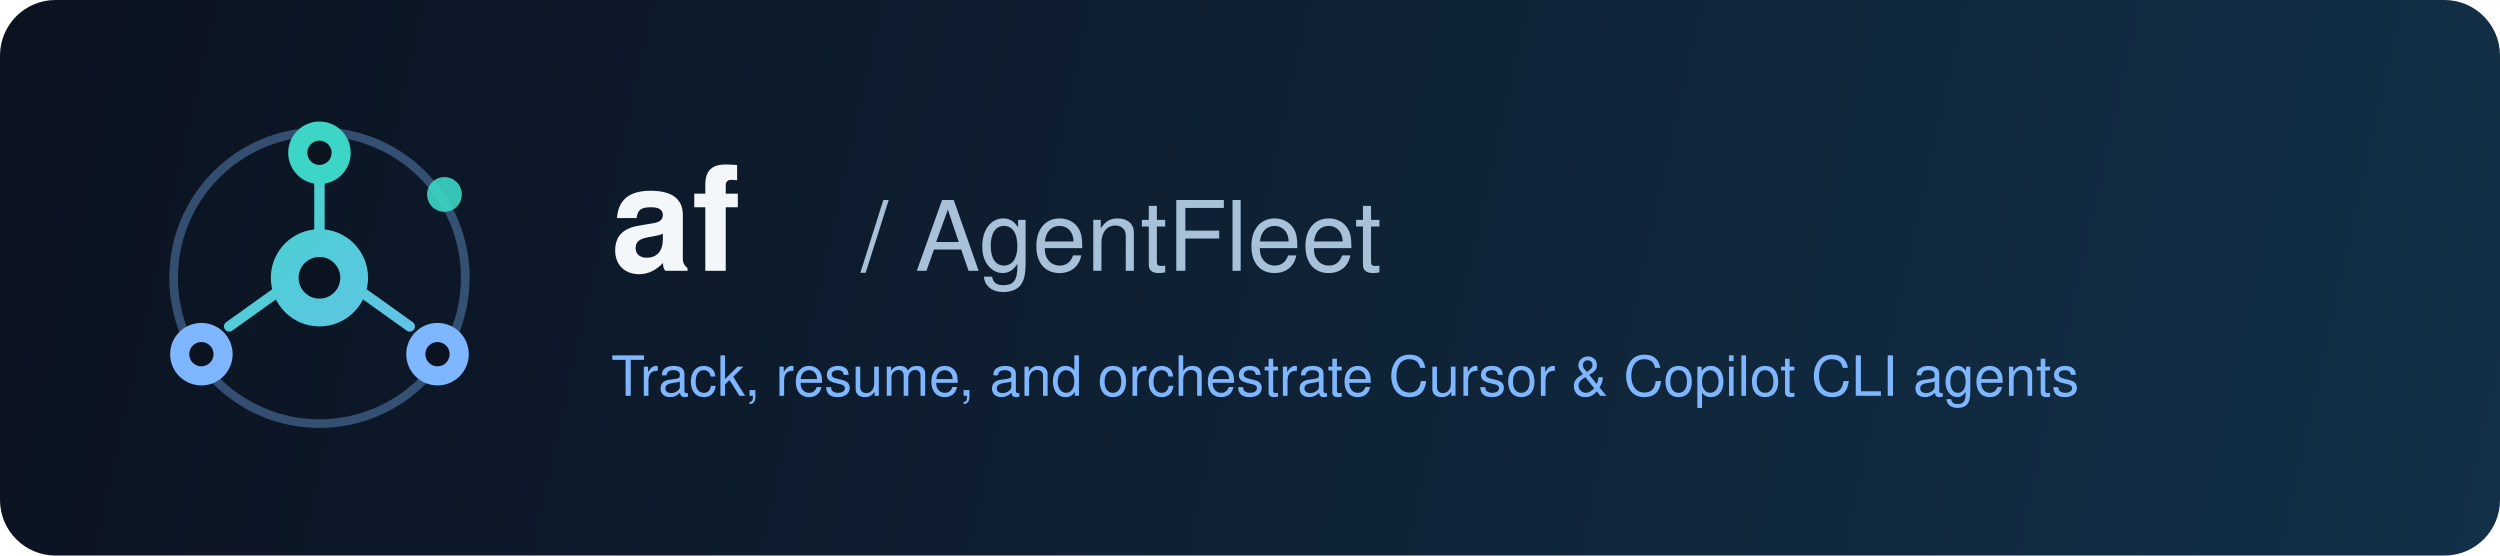
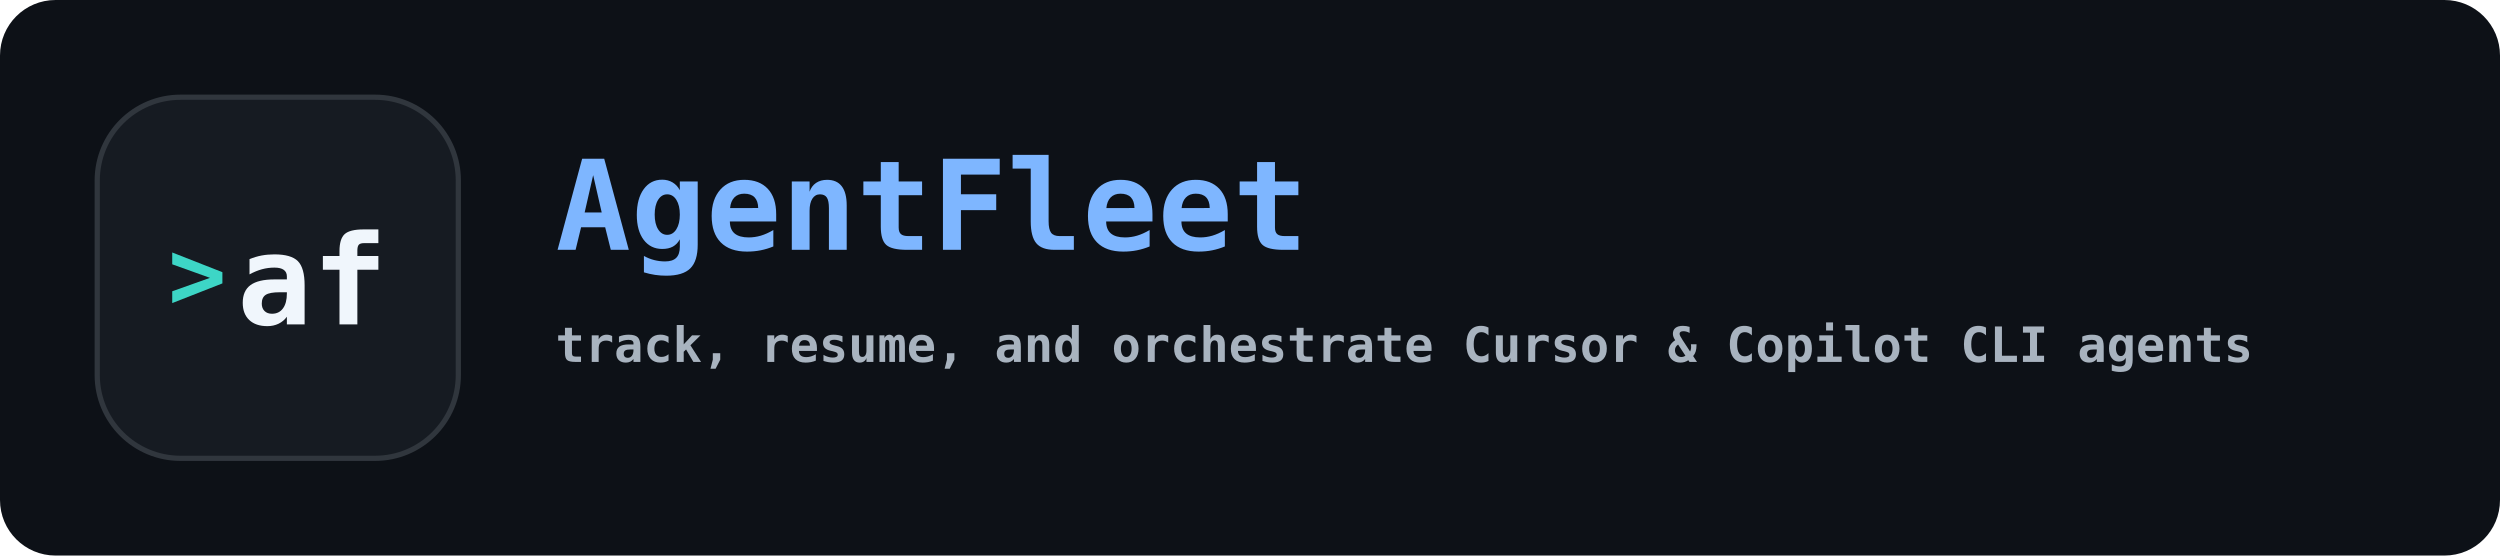
- <svg xmlns="http://www.w3.org/2000/svg" viewBox="0 0 720 160" role="img" aria-label="af AgentFleet — track, resume, and orchestrate CLI agents">
-   <defs>
-     <linearGradient id="bn-bg" x1="0" y1="0" x2="720" y2="160" gradientUnits="userSpaceOnUse">
-       <stop offset="0%" stop-color="#0B1220" />
-       <stop offset="100%" stop-color="#123048" />
-     </linearGradient>
-     <linearGradient id="bn-mark" x1="28" y1="30" x2="120" y2="130" gradientUnits="userSpaceOnUse">
-       <stop offset="0%" stop-color="#3DD6C6" />
-       <stop offset="100%" stop-color="#7EB6FF" />
-     </linearGradient>
-   </defs>
-   <rect width="720" height="160" rx="16" fill="url(#bn-bg)" />
-   <g transform="translate(28,16)">
-     <circle cx="64" cy="64" r="42" fill="none" stroke="#7EB6FF" stroke-width="2.5" opacity="0.35" />
-     <g stroke="url(#bn-mark)" stroke-width="3" stroke-linecap="round" fill="none">
-       <path d="M64 34 L64 52" />
-       <path d="M38 78 L52 68" />
-       <path d="M90 78 L76 68" />
-     </g>
-     <circle cx="64" cy="64" r="14" fill="url(#bn-mark)" />
-     <circle cx="64" cy="64" r="6" fill="#0B1220" />
-     <circle cx="64" cy="28" r="9" fill="#3DD6C6" />
-     <circle cx="64" cy="28" r="3.5" fill="#0B1220" />
-     <circle cx="30" cy="86" r="9" fill="#7EB6FF" />
-     <circle cx="30" cy="86" r="3.5" fill="#0B1220" />
-     <circle cx="98" cy="86" r="9" fill="#7EB6FF" />
-     <circle cx="98" cy="86" r="3.5" fill="#0B1220" />
-     <circle cx="100" cy="40" r="5" fill="#3DD6C6" opacity="0.9" />
-   </g>
-   <text x="176" y="78" font-family="ui-sans-serif, system-ui, -apple-system, Segoe UI, Helvetica, Arial, sans-serif" font-size="42" font-weight="700" fill="#F4F7FA">af</text>
-   <text x="248" y="78" font-family="ui-sans-serif, system-ui, -apple-system, Segoe UI, Helvetica, Arial, sans-serif" font-size="28" font-weight="500" fill="#A8C0D8">/ AgentFleet</text>
-   <text x="176" y="114" font-family="ui-sans-serif, system-ui, -apple-system, Segoe UI, Helvetica, Arial, sans-serif" font-size="16" fill="#7EB6FF">Track, resume, and orchestrate Cursor &amp; Copilot CLI agents</text>
+ <svg xmlns="http://www.w3.org/2000/svg" viewBox="0 0 720 160" width="720" height="160" role="img" aria-label="af AgentFleet — track, resume, and orchestrate Cursor &amp; Copilot CLI agents">
+   <rect width="720" height="160" rx="16" fill="#0D1117" />
+   <rect x="28" y="28" width="104" height="104" rx="24" fill="#161B22" stroke="#30363D" stroke-width="1.5" />
+   <path d="M49.60 76.12L49.60 72.71L64.05 78.39L64.05 81.62L49.60 87.29L49.60 83.89L60.47 80.02Z" fill="#3DD6C6" />
+   <path d="M80.56 84.17Q77.68 84.17 76.53 84.91Q75.39 85.65 75.39 87.44Q75.39 88.78 76.18 89.57Q76.97 90.36 78.33 90.36Q80.37 90.36 81.49 88.82Q82.62 87.29 82.62 84.53L82.62 84.17ZM87.73 82.19L87.73 93.42L82.62 93.42L82.62 91.22Q81.68 92.52 80.23 93.23Q78.77 93.93 77.01 93.93Q73.65 93.93 71.78 92.16Q69.91 90.38 69.91 87.20Q69.91 83.75 72.14 82.11Q74.37 80.47 79.05 80.47L82.62 80.47L82.62 79.60Q82.62 78.36 81.71 77.71Q80.81 77.07 79.05 77.07Q77.20 77.07 75.47 77.54Q73.74 78.00 71.86 79.02L71.86 74.63Q73.56 73.93 75.32 73.59Q77.08 73.26 79.05 73.26Q83.85 73.26 85.79 75.21Q87.73 77.16 87.73 82.19ZM102.92 72.01L102.92 73.73L108.97 73.73L108.97 77.69L102.92 77.69L102.92 93.42L97.77 93.42L97.77 77.69L92.99 77.69L92.99 73.73L97.77 73.73L97.77 72.36Q97.77 68.81 99.25 67.44Q100.72 66.07 104.73 66.07L108.97 66.07L108.97 70.02L104.94 70.02Q103.78 70.02 103.37 70.45Q102.95 70.87 102.92 72.01Z" fill="#F0F6FC" />
+   <path d="M170.83 50.45L168.38 61.19L173.29 61.19ZM167.66 45.71L174.01 45.71L181.09 71.95L175.91 71.95L174.29 65.46L167.35 65.46L165.77 71.95L160.58 71.95ZM195.79 61.79Q195.79 59.15 194.79 57.56Q193.79 55.97 192.15 55.97Q190.53 55.97 189.54 57.55Q188.55 59.13 188.55 61.79Q188.55 64.46 189.54 66.04Q190.53 67.63 192.15 67.63Q193.79 67.63 194.79 66.03Q195.79 64.44 195.79 61.79ZM200.94 70.47Q200.94 75.20 198.80 77.30Q196.67 79.40 191.87 79.40Q190.25 79.40 188.67 79.17Q187.09 78.93 185.45 78.44L185.45 73.71Q186.91 74.52 188.42 74.90Q189.94 75.29 191.54 75.29Q193.71 75.29 194.75 74.26Q195.79 73.23 195.79 71.05L195.79 68.93Q195.03 70.33 193.79 71.02Q192.54 71.70 190.74 71.70Q187.37 71.70 185.38 69.07Q183.40 66.43 183.40 61.91Q183.40 57.24 185.38 54.49Q187.37 51.75 190.71 51.75Q192.40 51.75 193.71 52.54Q195.03 53.33 195.79 54.78L195.79 52.26L200.94 52.26ZM222.72 70.98Q220.93 71.72 219.06 72.09Q217.20 72.46 215.13 72.46Q210.19 72.46 207.58 69.81Q204.96 67.17 204.96 62.19Q204.96 57.38 207.48 54.58Q209.99 51.79 214.33 51.79Q218.71 51.79 221.13 54.38Q223.54 56.97 223.54 61.68L223.54 63.78L210.20 63.78Q210.22 66.10 211.57 67.24Q212.93 68.38 215.62 68.38Q217.39 68.38 219.12 67.87Q220.84 67.36 222.72 66.25ZM218.36 59.91Q218.32 57.87 217.31 56.82Q216.30 55.78 214.33 55.78Q212.56 55.78 211.50 56.86Q210.45 57.94 210.26 59.93ZM243.85 59.17L243.85 71.95L238.73 71.95L238.73 59.96Q238.73 57.82 238.13 56.89Q237.52 55.97 236.15 55.97Q234.76 55.97 233.96 57.22Q233.16 58.47 233.16 60.68L233.16 71.95L228.04 71.95L228.04 52.26L233.16 52.26L233.16 55.21Q233.71 53.58 235.02 52.68Q236.34 51.79 238.21 51.79Q241.00 51.79 242.42 53.64Q243.85 55.50 243.85 59.17ZM258.82 46.67L258.82 52.26L265.56 52.26L265.56 56.22L258.82 56.22L258.82 65.53Q258.82 66.85 259.47 67.42Q260.11 67.99 261.60 67.99L265.56 67.99L265.56 71.95L261.23 71.95Q256.80 71.95 255.24 70.53Q253.67 69.12 253.67 65.29L253.67 56.22L248.65 56.22L248.65 52.26L253.67 52.26L253.67 46.67ZM287.92 50.28L276.75 50.28L276.75 55.94L286.91 55.94L286.91 60.51L276.75 60.51L276.75 71.95L271.57 71.95L271.57 45.71L287.92 45.71ZM296.85 63.74L296.85 48.55L291.63 48.55L291.63 44.60L302.00 44.60L302.00 63.74Q302.00 66.06 302.72 67.03Q303.44 67.99 305.16 67.99L309.27 67.99L309.27 71.95L303.72 71.95Q300.04 71.95 298.45 70.05Q296.85 68.15 296.85 63.74ZM331.09 70.98Q329.29 71.72 327.43 72.09Q325.57 72.46 323.49 72.46Q318.55 72.46 315.94 69.81Q313.33 67.17 313.33 62.19Q313.33 57.38 315.85 54.58Q318.36 51.79 322.70 51.79Q327.08 51.79 329.50 54.38Q331.91 56.97 331.91 61.68L331.91 63.78L318.57 63.78Q318.59 66.10 319.94 67.24Q321.30 68.38 323.99 68.38Q325.76 68.38 327.48 67.87Q329.21 67.36 331.09 66.25ZM326.73 59.91Q326.69 57.87 325.68 56.82Q324.67 55.78 322.70 55.78Q320.93 55.78 319.87 56.86Q318.82 57.94 318.63 59.93ZM352.76 70.98Q350.97 71.72 349.11 72.09Q347.24 72.46 345.17 72.46Q340.23 72.46 337.62 69.81Q335.01 67.17 335.01 62.19Q335.01 57.38 337.52 54.58Q340.04 51.79 344.38 51.79Q348.75 51.79 351.17 54.38Q353.59 56.97 353.59 61.68L353.59 63.78L340.25 63.78Q340.26 66.10 341.62 67.24Q342.97 68.38 345.66 68.38Q347.44 68.38 349.16 67.87Q350.88 67.36 352.76 66.25ZM348.40 59.91Q348.37 57.87 347.36 56.82Q346.35 55.78 344.38 55.78Q342.60 55.78 341.55 56.86Q340.49 57.94 340.30 59.93ZM367.19 46.67L367.19 52.26L373.93 52.26L373.93 56.22L367.19 56.22L367.19 65.53Q367.19 66.85 367.83 67.42Q368.48 67.99 369.97 67.99L373.93 67.99L373.93 71.95L369.60 71.95Q365.17 71.95 363.61 70.53Q362.04 69.12 362.04 65.29L362.04 56.22L357.02 56.22L357.02 52.26L362.04 52.26L362.04 46.67Z" fill="#7EB6FF" />
+   <path d="M164.72 94.40L164.72 96.58L167.33 96.58L167.33 98.12L164.72 98.12L164.72 101.74Q164.72 102.25 164.97 102.47Q165.22 102.70 165.80 102.70L167.33 102.70L167.33 104.23L165.65 104.23Q163.93 104.23 163.32 103.68Q162.71 103.13 162.71 101.64L162.71 98.12L160.76 98.12L160.76 96.58L162.71 96.58L162.71 94.40ZM176.30 98.69Q175.97 98.39 175.53 98.24Q175.09 98.09 174.56 98.09Q173.92 98.09 173.45 98.31Q172.97 98.53 172.71 98.96Q172.55 99.22 172.49 99.59Q172.42 99.96 172.42 100.71L172.42 104.23L170.42 104.23L170.42 96.58L172.42 96.58L172.42 97.77Q172.71 97.11 173.32 96.75Q173.93 96.39 174.75 96.39Q175.16 96.39 175.55 96.49Q175.94 96.59 176.30 96.78ZM181.64 100.64Q180.52 100.64 180.08 100.93Q179.63 101.21 179.63 101.91Q179.63 102.43 179.94 102.74Q180.25 103.05 180.77 103.05Q181.57 103.05 182.00 102.45Q182.44 101.85 182.44 100.78L182.44 100.64ZM184.43 99.87L184.43 104.23L182.44 104.23L182.44 103.38Q182.08 103.89 181.51 104.16Q180.95 104.43 180.26 104.43Q178.96 104.43 178.23 103.74Q177.50 103.05 177.50 101.81Q177.50 100.48 178.37 99.84Q179.24 99.20 181.05 99.20L182.44 99.20L182.44 98.86Q182.44 98.38 182.09 98.13Q181.74 97.88 181.05 97.88Q180.34 97.88 179.66 98.06Q178.99 98.24 178.26 98.64L178.26 96.93Q178.92 96.65 179.61 96.52Q180.29 96.39 181.05 96.39Q182.92 96.39 183.68 97.15Q184.43 97.91 184.43 99.87ZM192.54 103.85Q192.03 104.14 191.45 104.29Q190.87 104.43 190.20 104.43Q188.43 104.43 187.43 103.37Q186.43 102.30 186.43 100.41Q186.43 98.52 187.44 97.45Q188.44 96.38 190.21 96.38Q190.83 96.38 191.40 96.52Q191.97 96.67 192.54 96.97L192.54 98.80Q192.10 98.42 191.58 98.22Q191.06 98.02 190.50 98.02Q189.52 98.02 188.99 98.64Q188.46 99.27 188.46 100.41Q188.46 101.56 188.99 102.18Q189.52 102.79 190.50 102.79Q191.08 102.79 191.58 102.60Q192.09 102.40 192.54 102.01ZM194.90 93.60L196.91 93.60L196.91 99.18L199.31 96.58L201.74 96.58L198.84 99.44L201.90 104.23L199.69 104.23L197.59 100.65L196.91 101.31L196.91 104.23L194.90 104.23ZM205.29 101.73L207.43 101.73L207.43 103.58L206.09 106.20L204.62 106.20L205.29 103.58ZM226.87 98.69Q226.54 98.39 226.10 98.24Q225.66 98.09 225.13 98.09Q224.50 98.09 224.02 98.31Q223.55 98.53 223.29 98.96Q223.12 99.22 223.06 99.59Q222.99 99.96 222.99 100.71L222.99 104.23L220.99 104.23L220.99 96.58L222.99 96.58L222.99 97.77Q223.29 97.11 223.90 96.75Q224.50 96.39 225.32 96.39Q225.73 96.39 226.12 96.49Q226.51 96.59 226.87 96.78ZM234.96 103.86Q234.27 104.15 233.54 104.29Q232.82 104.43 232.01 104.43Q230.09 104.43 229.07 103.40Q228.06 102.38 228.06 100.44Q228.06 98.57 229.04 97.48Q230.01 96.39 231.70 96.39Q233.40 96.39 234.34 97.40Q235.28 98.41 235.28 100.24L235.28 101.06L230.10 101.06Q230.10 101.96 230.63 102.40Q231.16 102.85 232.20 102.85Q232.89 102.85 233.56 102.65Q234.23 102.45 234.96 102.02ZM233.27 99.55Q233.25 98.76 232.86 98.35Q232.47 97.95 231.70 97.95Q231.01 97.95 230.60 98.37Q230.19 98.79 230.12 99.56ZM242.63 96.82L242.63 98.57Q242.08 98.21 241.48 98.03Q240.88 97.85 240.28 97.85Q239.61 97.85 239.27 98.04Q238.93 98.24 238.93 98.62Q238.93 99.17 240.39 99.51L240.47 99.53L241.04 99.67Q242.13 99.93 242.64 100.51Q243.15 101.08 243.15 102.07Q243.15 103.25 242.38 103.84Q241.60 104.43 240.04 104.43Q239.35 104.43 238.63 104.31Q237.90 104.19 237.16 103.95L237.16 102.20Q237.82 102.58 238.51 102.78Q239.19 102.98 239.84 102.98Q240.54 102.98 240.90 102.77Q241.27 102.57 241.27 102.18Q241.27 101.79 241.01 101.59Q240.75 101.38 239.79 101.15L239.24 101.03Q238.09 100.77 237.56 100.22Q237.03 99.66 237.03 98.73Q237.03 97.62 237.83 97.01Q238.63 96.39 240.08 96.39Q240.73 96.39 241.38 96.50Q242.02 96.61 242.63 96.82ZM245.38 101.56L245.38 96.58L247.38 96.58L247.38 101.25Q247.38 102.08 247.62 102.44Q247.85 102.79 248.39 102.79Q248.93 102.79 249.23 102.31Q249.54 101.84 249.54 100.97L249.54 96.58L251.54 96.58L251.54 104.23L249.54 104.23L249.54 103.10Q249.33 103.74 248.82 104.08Q248.31 104.43 247.59 104.43Q246.50 104.43 245.94 103.71Q245.38 102.98 245.38 101.56ZM257.43 97.34Q257.66 96.86 258.01 96.63Q258.36 96.39 258.86 96.39Q259.85 96.39 260.23 97.08Q260.61 97.76 260.61 99.92L260.61 104.23L258.97 104.23L258.97 99.32Q258.97 98.47 258.84 98.18Q258.71 97.89 258.37 97.89Q258.03 97.89 257.89 98.19Q257.75 98.48 257.75 99.32L257.75 104.23L256.13 104.23L256.13 99.32Q256.13 98.48 256.00 98.19Q255.86 97.89 255.52 97.89Q255.18 97.89 255.05 98.18Q254.92 98.47 254.92 99.32L254.92 104.23L253.28 104.23L253.28 96.58L254.73 96.58L254.73 97.37Q254.90 96.92 255.28 96.66Q255.66 96.39 256.12 96.39Q256.58 96.39 256.97 96.67Q257.35 96.95 257.43 97.34ZM268.68 103.86Q267.98 104.15 267.26 104.29Q266.53 104.43 265.72 104.43Q263.80 104.43 262.79 103.40Q261.77 102.38 261.77 100.44Q261.77 98.57 262.75 97.48Q263.73 96.39 265.42 96.39Q267.12 96.39 268.06 97.40Q269.00 98.41 269.00 100.24L269.00 101.06L263.81 101.06Q263.82 101.96 264.34 102.40Q264.87 102.85 265.92 102.85Q266.61 102.85 267.28 102.65Q267.95 102.45 268.68 102.02ZM266.98 99.55Q266.97 98.76 266.58 98.35Q266.18 97.95 265.42 97.95Q264.73 97.95 264.32 98.37Q263.91 98.79 263.83 99.56ZM272.72 101.73L274.86 101.73L274.86 103.58L273.52 106.20L272.05 106.20L272.72 103.58ZM291.22 100.64Q290.09 100.64 289.65 100.93Q289.21 101.21 289.21 101.91Q289.21 102.43 289.51 102.74Q289.82 103.05 290.35 103.05Q291.14 103.05 291.58 102.45Q292.02 101.85 292.02 100.78L292.02 100.64ZM294.00 99.87L294.00 104.23L292.02 104.23L292.02 103.38Q291.65 103.89 291.09 104.16Q290.52 104.43 289.83 104.43Q288.53 104.43 287.80 103.74Q287.07 103.05 287.07 101.81Q287.07 100.48 287.94 99.84Q288.81 99.20 290.63 99.20L292.02 99.20L292.02 98.86Q292.02 98.38 291.66 98.13Q291.31 97.88 290.63 97.88Q289.91 97.88 289.24 98.06Q288.56 98.24 287.83 98.64L287.83 96.93Q288.50 96.65 289.18 96.52Q289.86 96.39 290.63 96.39Q292.49 96.39 293.25 97.15Q294.00 97.91 294.00 99.87ZM302.18 99.27L302.18 104.23L300.19 104.23L300.19 99.57Q300.19 98.74 299.96 98.38Q299.72 98.02 299.19 98.02Q298.65 98.02 298.34 98.51Q298.02 98.99 298.02 99.85L298.02 104.23L296.04 104.23L296.04 96.58L298.02 96.58L298.02 97.73Q298.24 97.09 298.75 96.74Q299.26 96.39 299.99 96.39Q301.07 96.39 301.63 97.12Q302.18 97.84 302.18 99.27ZM308.70 97.67L308.70 93.60L310.69 93.60L310.69 104.23L308.70 104.23L308.70 103.10Q308.37 103.76 307.86 104.10Q307.36 104.43 306.67 104.43Q305.35 104.43 304.63 103.38Q303.90 102.33 303.90 100.41Q303.90 98.47 304.64 97.43Q305.37 96.39 306.73 96.39Q307.35 96.39 307.84 96.71Q308.33 97.03 308.70 97.67ZM305.91 100.43Q305.91 101.53 306.28 102.16Q306.64 102.79 307.29 102.79Q307.94 102.79 308.32 102.16Q308.70 101.53 308.70 100.43Q308.70 99.32 308.32 98.69Q307.94 98.06 307.29 98.06Q306.64 98.06 306.28 98.69Q305.91 99.32 305.91 100.43ZM324.36 98.02Q323.64 98.02 323.23 98.65Q322.82 99.29 322.82 100.41Q322.82 101.54 323.23 102.17Q323.64 102.81 324.36 102.81Q325.08 102.81 325.49 102.17Q325.90 101.54 325.90 100.41Q325.90 99.29 325.49 98.65Q325.08 98.02 324.36 98.02ZM320.82 100.41Q320.82 98.56 321.78 97.48Q322.74 96.39 324.36 96.39Q325.98 96.39 326.94 97.48Q327.90 98.56 327.90 100.41Q327.90 102.27 326.94 103.35Q325.98 104.43 324.36 104.43Q322.74 104.43 321.78 103.35Q320.82 102.27 320.82 100.41ZM336.44 98.69Q336.11 98.39 335.67 98.24Q335.23 98.09 334.71 98.09Q334.07 98.09 333.60 98.31Q333.12 98.53 332.86 98.96Q332.70 99.22 332.63 99.59Q332.57 99.96 332.57 100.71L332.57 104.23L330.56 104.23L330.56 96.58L332.57 96.58L332.57 97.77Q332.86 97.11 333.47 96.75Q334.08 96.39 334.89 96.39Q335.30 96.39 335.69 96.49Q336.09 96.59 336.44 96.78ZM344.26 103.85Q343.75 104.14 343.17 104.29Q342.59 104.43 341.92 104.43Q340.15 104.43 339.15 103.37Q338.15 102.30 338.15 100.41Q338.15 98.52 339.16 97.45Q340.16 96.38 341.93 96.38Q342.55 96.38 343.12 96.52Q343.69 96.67 344.26 96.97L344.26 98.80Q343.82 98.42 343.30 98.22Q342.77 98.02 342.21 98.02Q341.23 98.02 340.71 98.64Q340.18 99.27 340.18 100.41Q340.18 101.56 340.71 102.18Q341.23 102.79 342.21 102.79Q342.79 102.79 343.30 102.60Q343.80 102.40 344.26 102.01ZM352.75 99.27L352.75 104.23L350.76 104.23L350.76 99.57Q350.76 98.75 350.53 98.39Q350.29 98.03 349.76 98.03Q349.21 98.03 348.90 98.52Q348.60 99.00 348.60 99.85L348.60 104.23L346.61 104.23L346.61 93.60L348.60 93.60L348.60 97.73Q348.81 97.09 349.32 96.74Q349.83 96.39 350.56 96.39Q351.65 96.39 352.20 97.12Q352.75 97.84 352.75 99.27ZM361.39 103.86Q360.70 104.15 359.97 104.29Q359.25 104.43 358.44 104.43Q356.52 104.43 355.50 103.40Q354.49 102.38 354.49 100.44Q354.49 98.57 355.47 97.48Q356.44 96.39 358.13 96.39Q359.83 96.39 360.77 97.40Q361.71 98.41 361.71 100.24L361.71 101.06L356.53 101.06Q356.53 101.96 357.06 102.40Q357.59 102.85 358.63 102.85Q359.32 102.85 359.99 102.65Q360.66 102.45 361.39 102.02ZM359.70 99.55Q359.68 98.76 359.29 98.35Q358.90 97.95 358.13 97.95Q357.44 97.95 357.03 98.37Q356.62 98.79 356.55 99.56ZM369.06 96.82L369.06 98.57Q368.51 98.21 367.91 98.03Q367.31 97.85 366.71 97.85Q366.04 97.85 365.70 98.04Q365.36 98.24 365.36 98.62Q365.36 99.17 366.82 99.51L366.90 99.53L367.47 99.67Q368.56 99.93 369.07 100.51Q369.58 101.08 369.58 102.07Q369.58 103.25 368.81 103.84Q368.03 104.43 366.47 104.43Q365.78 104.43 365.06 104.31Q364.33 104.19 363.59 103.95L363.59 102.20Q364.25 102.58 364.94 102.78Q365.63 102.98 366.27 102.98Q366.97 102.98 367.33 102.77Q367.70 102.57 367.70 102.18Q367.70 101.79 367.44 101.59Q367.18 101.38 366.22 101.15L365.67 101.03Q364.52 100.77 363.99 100.22Q363.46 99.66 363.46 98.73Q363.46 97.62 364.26 97.01Q365.06 96.39 366.51 96.39Q367.16 96.39 367.81 96.50Q368.46 96.61 369.06 96.82ZM375.43 94.40L375.43 96.58L378.05 96.58L378.05 98.12L375.43 98.12L375.43 101.74Q375.43 102.25 375.68 102.47Q375.93 102.70 376.51 102.70L378.05 102.70L378.05 104.23L376.37 104.23Q374.65 104.23 374.04 103.68Q373.43 103.13 373.43 101.64L373.43 98.12L371.48 98.12L371.48 96.58L373.43 96.58L373.43 94.40ZM387.01 98.69Q386.69 98.39 386.25 98.24Q385.80 98.09 385.28 98.09Q384.64 98.09 384.17 98.31Q383.69 98.53 383.43 98.96Q383.27 99.22 383.20 99.59Q383.14 99.96 383.14 100.71L383.14 104.23L381.14 104.23L381.14 96.58L383.14 96.58L383.14 97.77Q383.43 97.11 384.04 96.75Q384.65 96.39 385.46 96.39Q385.87 96.39 386.27 96.49Q386.66 96.59 387.01 96.78ZM392.36 100.64Q391.24 100.64 390.79 100.93Q390.35 101.21 390.35 101.91Q390.35 102.43 390.66 102.74Q390.97 103.05 391.49 103.05Q392.29 103.05 392.72 102.45Q393.16 101.85 393.16 100.78L393.16 100.64ZM395.15 99.87L395.15 104.23L393.16 104.23L393.16 103.38Q392.80 103.89 392.23 104.16Q391.66 104.43 390.98 104.43Q389.67 104.43 388.95 103.74Q388.22 103.05 388.22 101.81Q388.22 100.48 389.09 99.84Q389.95 99.20 391.77 99.20L393.16 99.20L393.16 98.86Q393.16 98.38 392.81 98.13Q392.46 97.88 391.77 97.88Q391.05 97.88 390.38 98.06Q389.71 98.24 388.98 98.64L388.98 96.93Q389.64 96.65 390.32 96.52Q391.01 96.39 391.77 96.39Q393.64 96.39 394.39 97.15Q395.15 97.91 395.15 99.87ZM400.72 94.40L400.72 96.58L403.34 96.58L403.34 98.12L400.72 98.12L400.72 101.74Q400.72 102.25 400.97 102.47Q401.22 102.70 401.80 102.70L403.34 102.70L403.34 104.23L401.66 104.23Q399.93 104.23 399.33 103.68Q398.72 103.13 398.72 101.64L398.72 98.12L396.76 98.12L396.76 96.58L398.72 96.58L398.72 94.40ZM411.97 103.86Q411.27 104.15 410.54 104.29Q409.82 104.43 409.01 104.43Q407.09 104.43 406.08 103.40Q405.06 102.38 405.06 100.44Q405.06 98.57 406.04 97.48Q407.02 96.39 408.71 96.39Q410.41 96.39 411.35 97.40Q412.29 98.41 412.29 100.24L412.29 101.06L407.10 101.06Q407.11 101.96 407.63 102.40Q408.16 102.85 409.20 102.85Q409.89 102.85 410.56 102.65Q411.23 102.45 411.97 102.02ZM410.27 99.55Q410.26 98.76 409.86 98.35Q409.47 97.95 408.71 97.95Q408.01 97.95 407.60 98.37Q407.19 98.79 407.12 99.56ZM428.68 103.94Q428.20 104.19 427.67 104.31Q427.15 104.43 426.57 104.43Q424.50 104.43 423.42 103.07Q422.33 101.71 422.33 99.14Q422.33 96.56 423.42 95.20Q424.50 93.84 426.57 93.84Q427.15 93.84 427.68 93.97Q428.21 94.09 428.68 94.34L428.68 96.58Q428.16 96.10 427.67 95.88Q427.18 95.66 426.66 95.66Q425.56 95.66 424.99 96.53Q424.43 97.41 424.43 99.14Q424.43 100.86 424.99 101.74Q425.56 102.62 426.66 102.62Q427.18 102.62 427.67 102.40Q428.16 102.18 428.68 101.70ZM430.81 101.56L430.81 96.58L432.82 96.58L432.82 101.25Q432.82 102.08 433.05 102.44Q433.28 102.79 433.82 102.79Q434.36 102.79 434.66 102.31Q434.97 101.84 434.97 100.97L434.97 96.58L436.97 96.58L436.97 104.23L434.97 104.23L434.97 103.10Q434.76 103.74 434.25 104.08Q433.74 104.43 433.02 104.43Q431.93 104.43 431.37 103.71Q430.81 102.98 430.81 101.56ZM446.02 98.69Q445.69 98.39 445.25 98.24Q444.81 98.09 444.28 98.09Q443.64 98.09 443.17 98.31Q442.69 98.53 442.43 98.96Q442.27 99.22 442.20 99.59Q442.14 99.96 442.14 100.71L442.14 104.23L440.14 104.23L440.14 96.58L442.14 96.58L442.14 97.77Q442.43 97.11 443.04 96.75Q443.65 96.39 444.46 96.39Q444.87 96.39 445.27 96.49Q445.66 96.59 446.02 96.78ZM453.35 96.82L453.35 98.57Q452.80 98.21 452.20 98.03Q451.60 97.85 451.00 97.85Q450.33 97.85 449.99 98.04Q449.65 98.24 449.65 98.62Q449.65 99.17 451.11 99.51L451.18 99.53L451.76 99.67Q452.85 99.93 453.36 100.51Q453.87 101.08 453.87 102.07Q453.87 103.25 453.09 103.84Q452.32 104.43 450.76 104.43Q450.07 104.43 449.34 104.31Q448.62 104.19 447.88 103.95L447.88 102.20Q448.54 102.58 449.23 102.78Q449.91 102.98 450.55 102.98Q451.26 102.98 451.62 102.77Q451.98 102.57 451.98 102.18Q451.98 101.79 451.73 101.59Q451.47 101.38 450.51 101.15L449.95 101.03Q448.80 100.77 448.28 100.22Q447.75 99.66 447.75 98.73Q447.75 97.62 448.55 97.01Q449.35 96.39 450.80 96.39Q451.45 96.39 452.10 96.50Q452.74 96.61 453.35 96.82ZM459.22 98.02Q458.50 98.02 458.09 98.65Q457.68 99.29 457.68 100.41Q457.68 101.54 458.09 102.17Q458.50 102.81 459.22 102.81Q459.94 102.81 460.35 102.17Q460.76 101.54 460.76 100.41Q460.76 99.29 460.35 98.65Q459.94 98.02 459.22 98.02ZM455.67 100.41Q455.67 98.56 456.64 97.48Q457.60 96.39 459.22 96.39Q460.84 96.39 461.80 97.48Q462.76 98.56 462.76 100.41Q462.76 102.27 461.80 103.35Q460.84 104.43 459.22 104.43Q457.60 104.43 456.64 103.35Q455.67 102.27 455.67 100.41ZM471.30 98.69Q470.97 98.39 470.53 98.24Q470.09 98.09 469.57 98.09Q468.93 98.09 468.45 98.31Q467.98 98.53 467.72 98.96Q467.56 99.22 467.49 99.59Q467.43 99.96 467.43 100.71L467.43 104.23L465.42 104.23L465.42 96.58L467.43 96.58L467.43 97.77Q467.72 97.11 468.33 96.75Q468.94 96.39 469.75 96.39Q470.16 96.39 470.55 96.49Q470.95 96.59 471.30 96.78ZM486.24 103.74Q485.73 104.08 485.15 104.26Q484.57 104.43 483.98 104.43Q482.44 104.43 481.49 103.54Q480.54 102.64 480.54 101.21Q480.54 100.22 481.03 99.41Q481.51 98.60 482.46 97.99Q482.12 97.46 481.95 97.01Q481.79 96.55 481.79 96.14Q481.79 95.03 482.53 94.44Q483.28 93.84 484.69 93.84Q485.19 93.84 485.66 93.92Q486.14 93.99 486.61 94.14L486.61 95.89Q486.17 95.64 485.72 95.52Q485.27 95.39 484.83 95.39Q484.28 95.39 484.00 95.58Q483.72 95.77 483.72 96.14Q483.72 96.39 483.93 96.82Q484.14 97.25 484.60 97.95L486.74 101.23Q486.89 100.97 486.96 100.63Q487.04 100.30 487.04 99.91Q487.04 99.70 487.02 99.51Q487.01 99.31 486.98 99.14L488.59 99.14L488.59 99.49Q488.59 100.48 488.36 101.22Q488.13 101.97 487.63 102.55L488.73 104.23L486.57 104.23ZM483.30 99.24Q482.85 99.53 482.62 99.94Q482.39 100.35 482.39 100.84Q482.39 101.68 482.93 102.25Q483.46 102.82 484.24 102.82Q484.43 102.82 484.64 102.78Q484.84 102.73 485.03 102.65Q485.04 102.64 485.08 102.62Q485.28 102.53 485.40 102.44ZM504.54 103.94Q504.06 104.19 503.53 104.31Q503.01 104.43 502.43 104.43Q500.36 104.43 499.27 103.07Q498.19 101.71 498.19 99.14Q498.19 96.56 499.27 95.20Q500.36 93.84 502.43 93.84Q503.01 93.84 503.54 93.97Q504.07 94.09 504.54 94.34L504.54 96.58Q504.02 96.10 503.53 95.88Q503.04 95.66 502.52 95.66Q501.41 95.66 500.85 96.53Q500.29 97.41 500.29 99.14Q500.29 100.86 500.85 101.74Q501.41 102.62 502.52 102.62Q503.04 102.62 503.53 102.40Q504.02 102.18 504.54 101.70ZM509.79 98.02Q509.07 98.02 508.66 98.65Q508.25 99.29 508.25 100.41Q508.25 101.54 508.66 102.17Q509.07 102.81 509.79 102.81Q510.51 102.81 510.92 102.17Q511.33 101.54 511.33 100.41Q511.33 99.29 510.92 98.65Q510.51 98.02 509.79 98.02ZM506.25 100.41Q506.25 98.56 507.21 97.48Q508.17 96.39 509.79 96.39Q511.42 96.39 512.38 97.48Q513.34 98.56 513.34 100.41Q513.34 102.27 512.38 103.35Q511.42 104.43 509.79 104.43Q508.17 104.43 507.21 103.35Q506.25 102.27 506.25 100.41ZM517.03 103.15L517.03 107.15L515.03 107.15L515.03 96.58L517.03 96.58L517.03 97.73Q517.34 97.06 517.85 96.73Q518.37 96.39 519.06 96.39Q520.37 96.39 521.09 97.45Q521.82 98.50 521.82 100.41Q521.82 102.35 521.08 103.39Q520.35 104.43 518.99 104.43Q518.37 104.43 517.89 104.12Q517.40 103.80 517.03 103.15ZM519.82 100.40Q519.82 99.29 519.45 98.66Q519.08 98.03 518.43 98.03Q517.78 98.03 517.40 98.66Q517.03 99.29 517.03 100.40Q517.03 101.51 517.40 102.14Q517.78 102.77 518.43 102.77Q519.08 102.77 519.45 102.14Q519.82 101.51 519.82 100.40ZM523.95 96.58L527.91 96.58L527.91 102.70L530.40 102.70L530.40 104.23L523.41 104.23L523.41 102.70L525.91 102.70L525.91 98.12L523.95 98.12ZM525.91 92.85L527.91 92.85L527.91 95.19L525.91 95.19ZM533.51 101.04L533.51 95.14L531.48 95.14L531.48 93.60L535.51 93.60L535.51 101.04Q535.51 101.94 535.79 102.32Q536.07 102.70 536.74 102.70L538.34 102.70L538.34 104.23L536.18 104.23Q534.75 104.23 534.13 103.50Q533.51 102.76 533.51 101.04ZM543.50 98.02Q542.79 98.02 542.38 98.65Q541.96 99.29 541.96 100.41Q541.96 101.54 542.38 102.17Q542.79 102.81 543.50 102.81Q544.23 102.81 544.64 102.17Q545.05 101.54 545.05 100.41Q545.05 99.29 544.64 98.65Q544.23 98.02 543.50 98.02ZM539.96 100.41Q539.96 98.56 540.92 97.48Q541.88 96.39 543.50 96.39Q545.13 96.39 546.09 97.48Q547.05 98.56 547.05 100.41Q547.05 102.27 546.09 103.35Q545.13 104.43 543.50 104.43Q541.88 104.43 540.92 103.35Q539.96 102.27 539.96 100.41ZM552.44 94.40L552.44 96.58L555.06 96.58L555.06 98.12L552.44 98.12L552.44 101.74Q552.44 102.25 552.69 102.47Q552.94 102.70 553.52 102.70L555.06 102.70L555.06 104.23L553.37 104.23Q551.65 104.23 551.04 103.68Q550.43 103.13 550.43 101.64L550.43 98.12L548.48 98.12L548.48 96.58L550.43 96.58L550.43 94.40ZM571.97 103.94Q571.49 104.19 570.96 104.31Q570.44 104.43 569.86 104.43Q567.79 104.43 566.70 103.07Q565.62 101.71 565.62 99.14Q565.62 96.56 566.70 95.20Q567.79 93.84 569.86 93.84Q570.44 93.84 570.97 93.97Q571.50 94.09 571.97 94.34L571.97 96.58Q571.45 96.10 570.96 95.88Q570.47 95.66 569.95 95.66Q568.84 95.66 568.28 96.53Q567.72 97.41 567.72 99.14Q567.72 100.86 568.28 101.74Q568.84 102.62 569.95 102.62Q570.47 102.62 570.96 102.40Q571.45 102.18 571.97 101.70ZM574.54 104.23L574.54 94.03L576.56 94.03L576.56 102.46L580.88 102.46L580.88 104.23ZM582.61 95.81L582.61 94.03L588.69 94.03L588.69 95.81L586.66 95.81L586.66 102.46L588.69 102.46L588.69 104.23L582.61 104.23L582.61 102.46L584.64 102.46L584.64 95.81ZM603.08 100.64Q601.96 100.64 601.51 100.93Q601.07 101.21 601.07 101.91Q601.07 102.43 601.38 102.74Q601.68 103.05 602.21 103.05Q603.00 103.05 603.44 102.45Q603.88 101.85 603.88 100.78L603.88 100.64ZM605.87 99.87L605.87 104.23L603.88 104.23L603.88 103.38Q603.52 103.89 602.95 104.16Q602.38 104.43 601.70 104.43Q600.39 104.43 599.66 103.74Q598.94 103.05 598.94 101.81Q598.94 100.48 599.80 99.84Q600.67 99.20 602.49 99.20L603.88 99.20L603.88 98.86Q603.88 98.38 603.53 98.13Q603.17 97.88 602.49 97.88Q601.77 97.88 601.10 98.06Q600.43 98.24 599.69 98.64L599.69 96.93Q600.36 96.65 601.04 96.52Q601.72 96.39 602.49 96.39Q604.36 96.39 605.11 97.15Q605.87 97.91 605.87 99.87ZM612.21 100.28Q612.21 99.26 611.82 98.64Q611.43 98.02 610.80 98.02Q610.17 98.02 609.78 98.64Q609.39 99.25 609.39 100.28Q609.39 101.32 609.78 101.94Q610.17 102.55 610.80 102.55Q611.43 102.55 611.82 101.93Q612.21 101.32 612.21 100.28ZM614.21 103.66Q614.21 105.50 613.38 106.32Q612.55 107.13 610.69 107.13Q610.06 107.13 609.44 107.04Q608.83 106.95 608.19 106.76L608.19 104.92Q608.76 105.23 609.35 105.38Q609.93 105.53 610.56 105.53Q611.40 105.53 611.81 105.13Q612.21 104.73 612.21 103.89L612.21 103.06Q611.92 103.61 611.43 103.87Q610.95 104.14 610.25 104.14Q608.94 104.14 608.16 103.11Q607.39 102.09 607.39 100.33Q607.39 98.51 608.16 97.45Q608.94 96.38 610.24 96.38Q610.89 96.38 611.40 96.69Q611.92 97.00 612.21 97.56L612.21 96.58L614.21 96.58ZM622.68 103.86Q621.99 104.15 621.26 104.29Q620.54 104.43 619.73 104.43Q617.81 104.43 616.79 103.40Q615.78 102.38 615.78 100.44Q615.78 98.57 616.76 97.48Q617.73 96.39 619.42 96.39Q621.13 96.39 622.06 97.40Q623.00 98.41 623.00 100.24L623.00 101.06L617.82 101.06Q617.82 101.96 618.35 102.40Q618.88 102.85 619.92 102.85Q620.61 102.85 621.28 102.65Q621.95 102.45 622.68 102.02ZM620.99 99.55Q620.97 98.76 620.58 98.35Q620.19 97.95 619.42 97.95Q618.73 97.95 618.32 98.37Q617.91 98.79 617.84 99.56ZM630.90 99.27L630.90 104.23L628.91 104.23L628.91 99.57Q628.91 98.74 628.68 98.38Q628.44 98.02 627.91 98.02Q627.37 98.02 627.06 98.51Q626.74 98.99 626.74 99.85L626.74 104.23L624.75 104.23L624.75 96.58L626.74 96.58L626.74 97.73Q626.96 97.09 627.47 96.74Q627.98 96.39 628.71 96.39Q629.79 96.39 630.35 97.12Q630.90 97.84 630.90 99.27ZM636.72 94.40L636.72 96.58L639.34 96.58L639.34 98.12L636.72 98.12L636.72 101.74Q636.72 102.25 636.97 102.47Q637.22 102.70 637.80 102.70L639.34 102.70L639.34 104.23L637.66 104.23Q635.94 104.23 635.33 103.68Q634.72 103.13 634.72 101.64L634.72 98.12L632.77 98.12L632.77 96.58L634.72 96.58L634.72 94.40ZM647.21 96.82L647.21 98.57Q646.66 98.21 646.06 98.03Q645.46 97.85 644.86 97.85Q644.19 97.85 643.85 98.04Q643.51 98.24 643.51 98.62Q643.51 99.17 644.97 99.51L645.04 99.53L645.62 99.67Q646.71 99.93 647.22 100.51Q647.73 101.08 647.73 102.07Q647.73 103.25 646.95 103.84Q646.18 104.43 644.62 104.43Q643.93 104.43 643.21 104.31Q642.48 104.19 641.74 103.95L641.74 102.20Q642.40 102.58 643.09 102.78Q643.77 102.98 644.42 102.98Q645.12 102.98 645.48 102.77Q645.84 102.57 645.84 102.18Q645.84 101.79 645.59 101.59Q645.33 101.38 644.37 101.15L643.81 101.03Q642.67 100.77 642.14 100.22Q641.61 99.66 641.61 98.73Q641.61 97.62 642.41 97.01Q643.21 96.39 644.66 96.39Q645.31 96.39 645.96 96.50Q646.60 96.61 647.21 96.82Z" fill="#A8B3BF" />
</svg>
